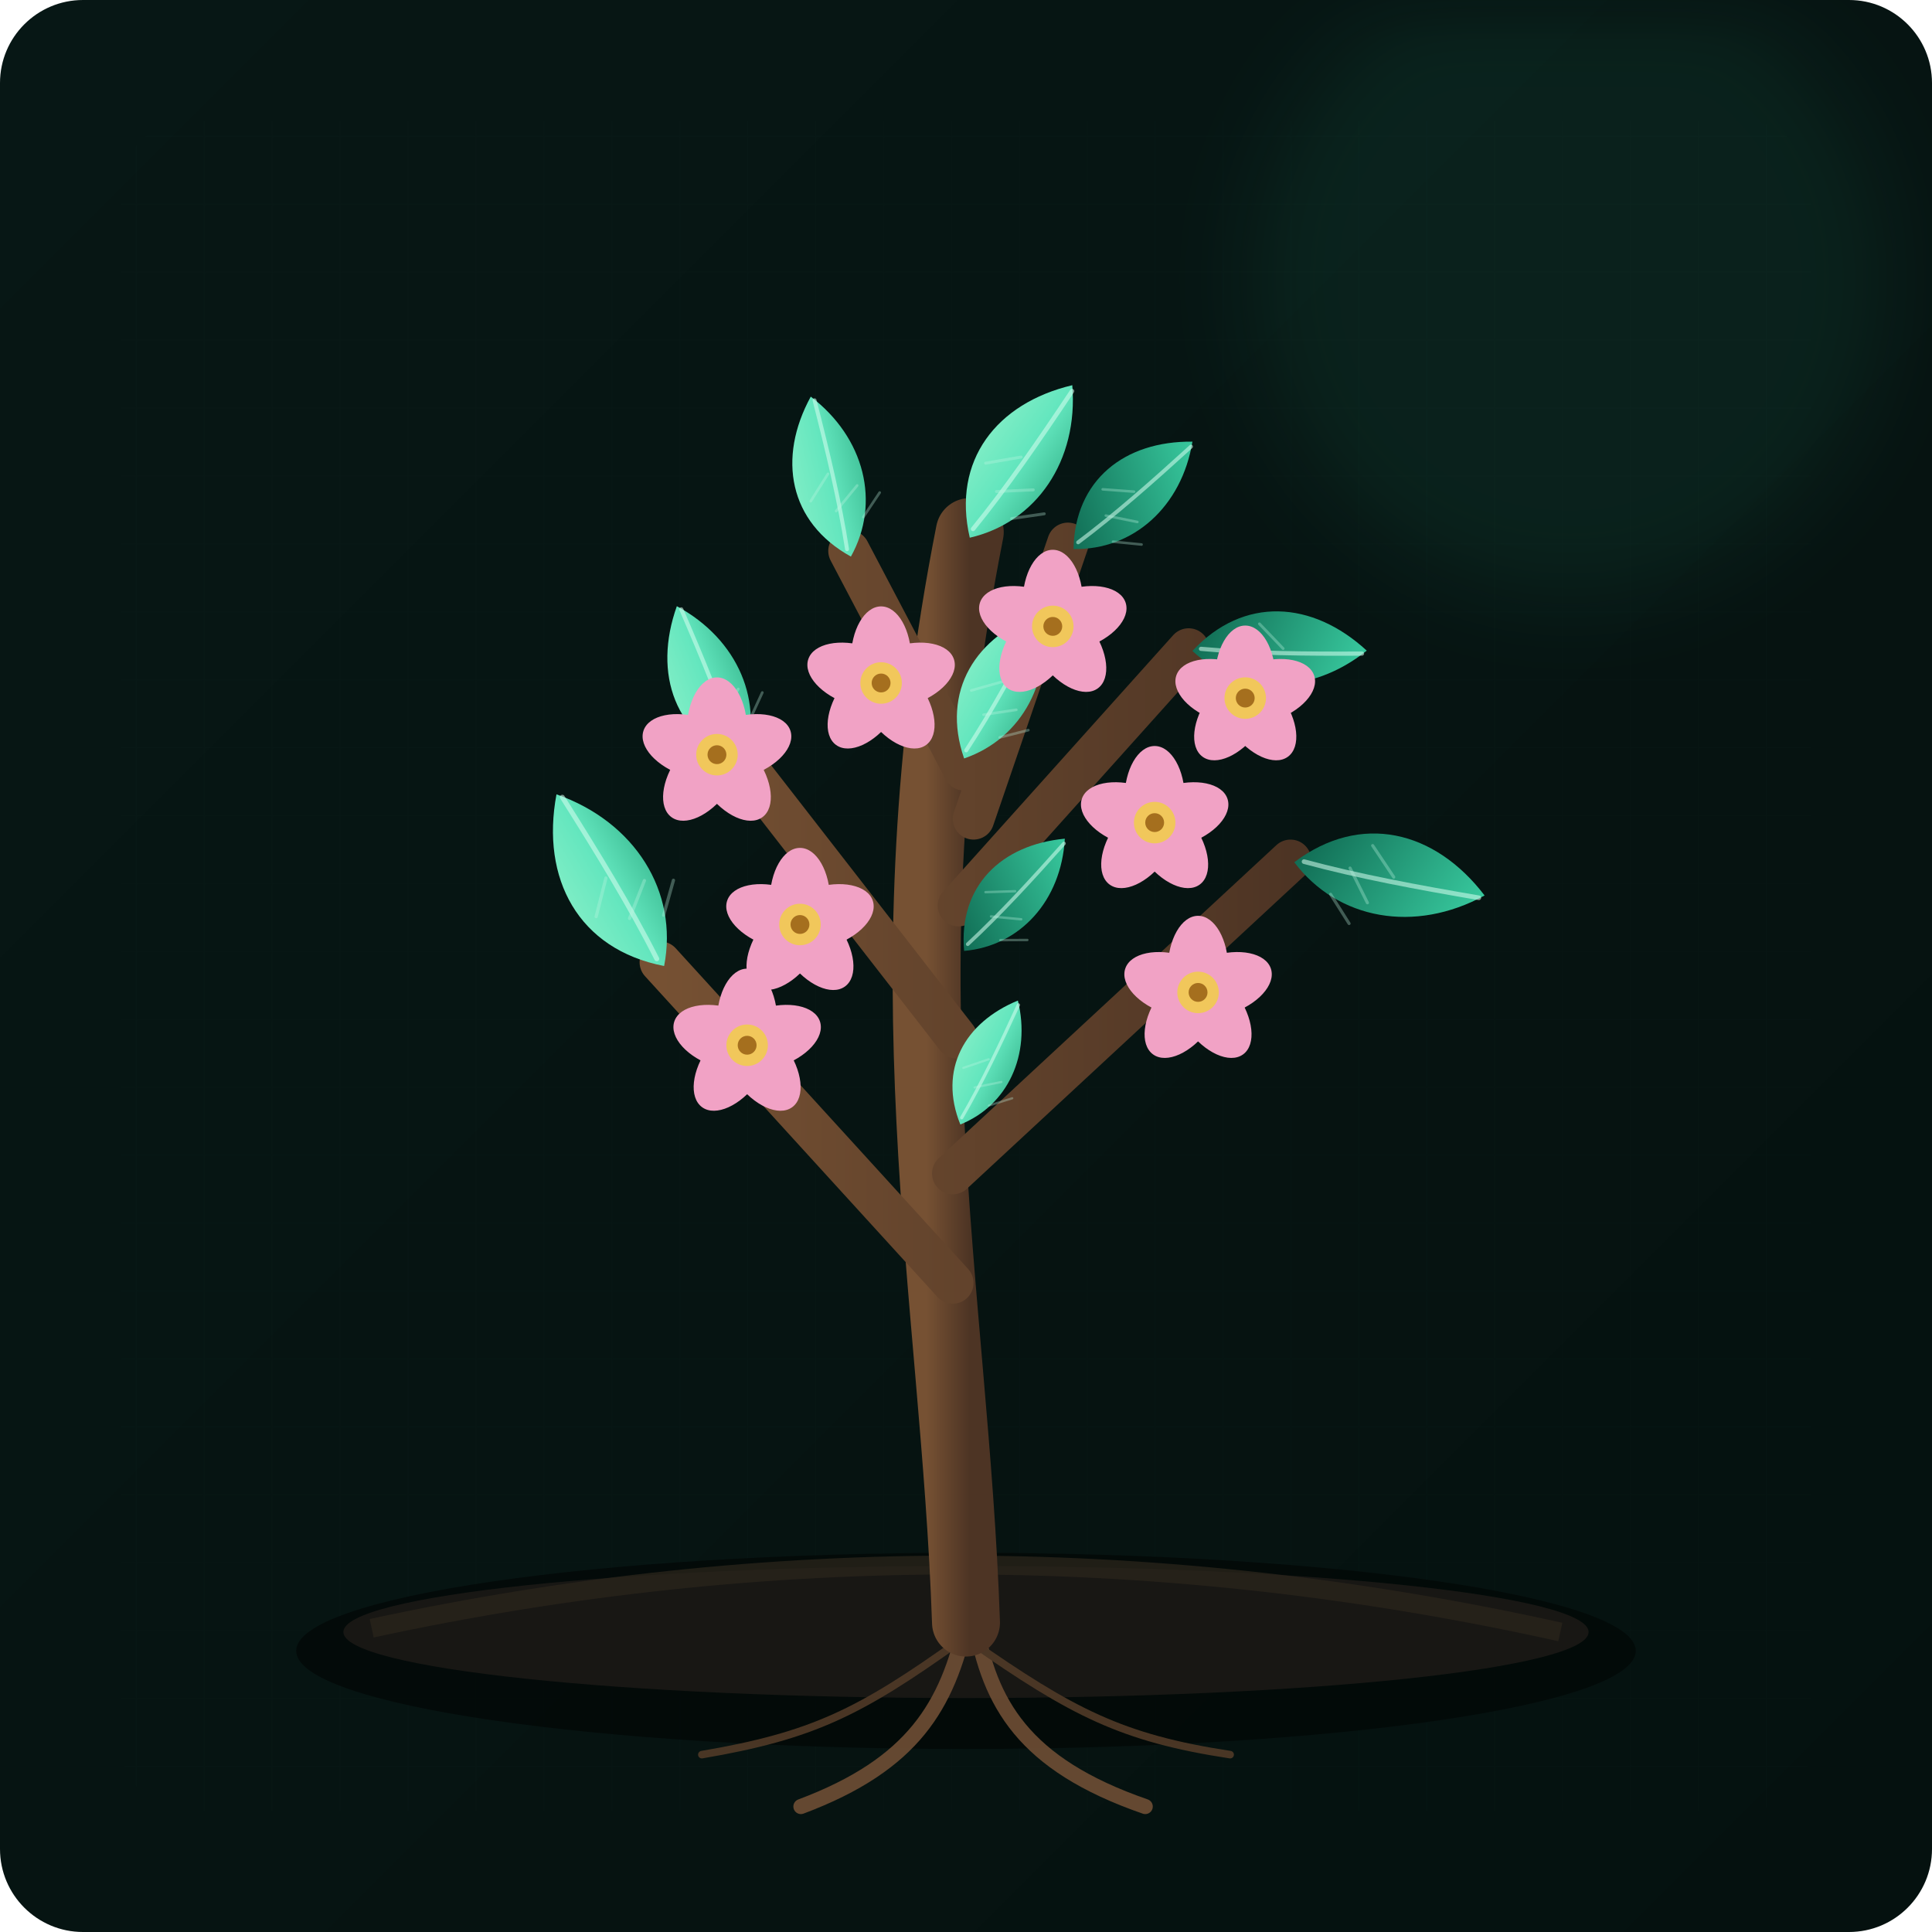
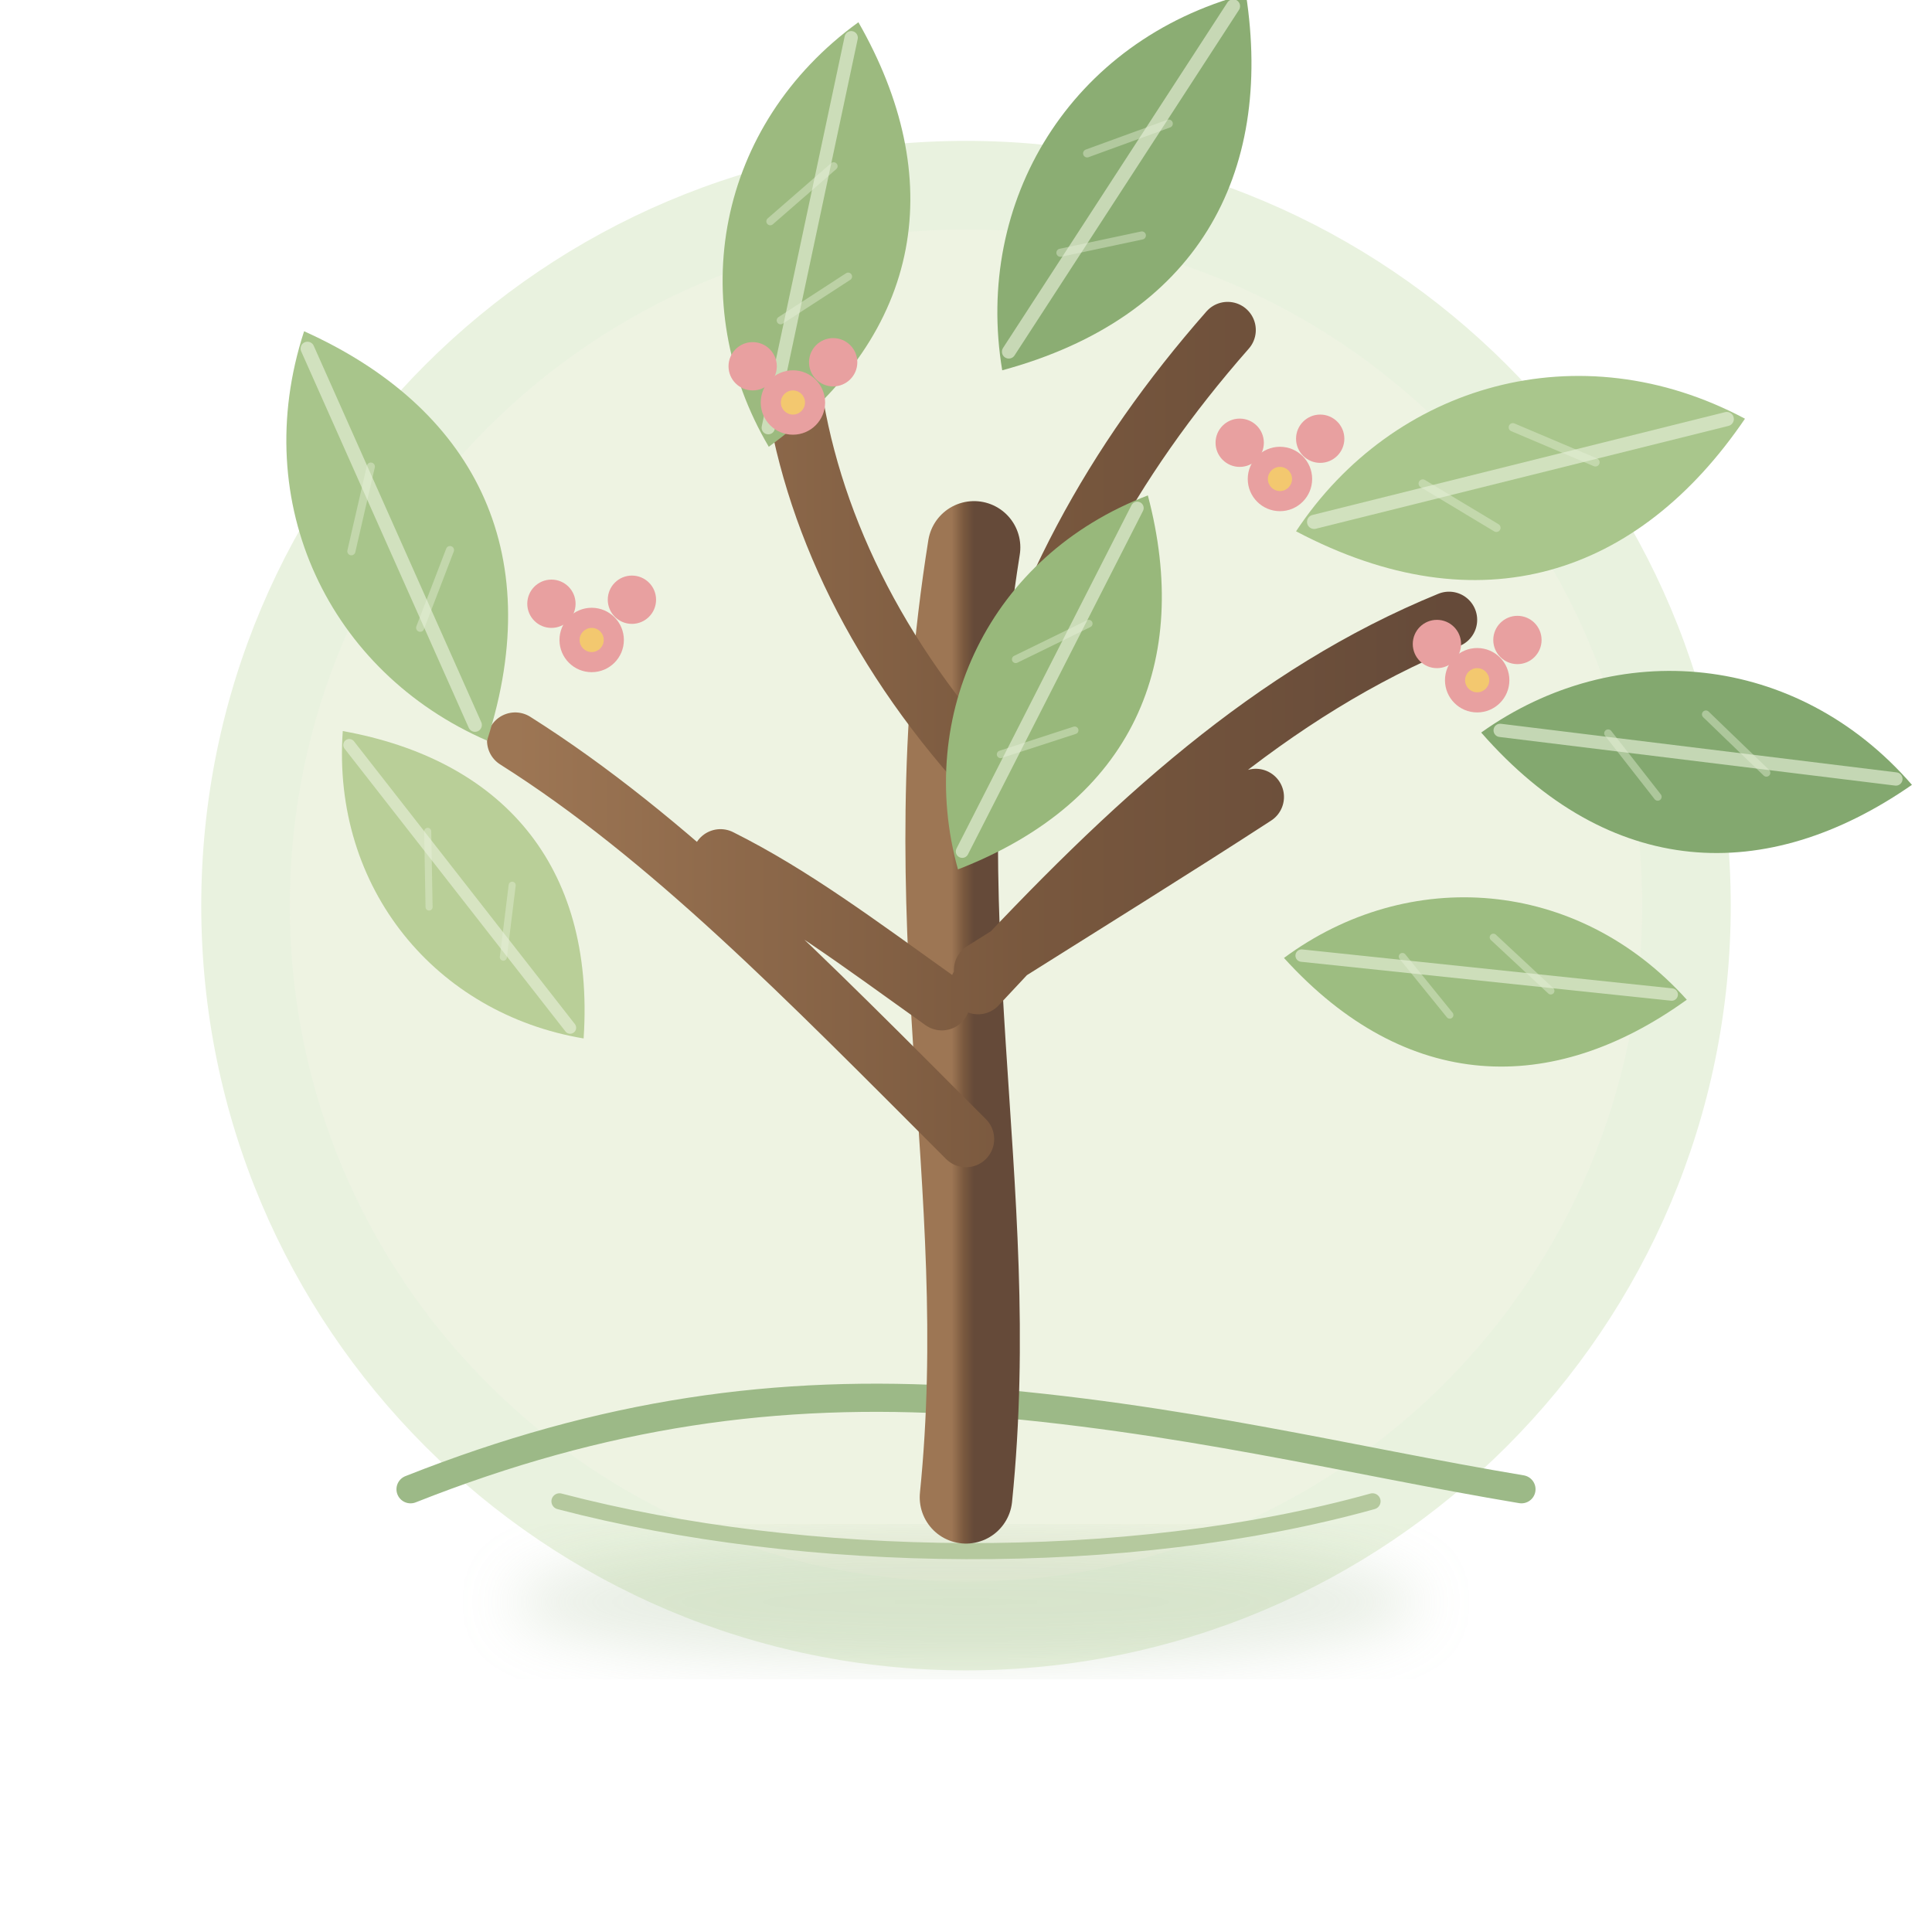
- <svg xmlns="http://www.w3.org/2000/svg" width="1024" height="1024" viewBox="0 0 1024 1024">
+ <svg xmlns="http://www.w3.org/2000/svg" width="480" height="480" viewBox="0 0 480 480" fill="none">
  <defs>
-     <linearGradient id="xbg" x1="0" y1="0" x2="1" y2="1">
-       <stop stop-color="#071715" />
-       <stop offset="1" stop-color="#05110F" />
+     <radialGradient id="halo" cx="0" cy="0" r="1" gradientTransform="translate(236 194) rotate(90) scale(210)">
+       <stop stop-color="#f8f5e9" />
+       <stop offset="1" stop-color="#e9f2df" />
+     </radialGradient>
+     <linearGradient id="wood" x1="0" y1="0" x2="1" y2="0">
+       <stop stop-color="#9d7654" />
+       <stop offset=".55" stop-color="#79583e" />
+       <stop offset="1" stop-color="#654a39" />
    </linearGradient>
-     <linearGradient id="xleaf" x1="0" y1="0" x2="1" y2="1">
-       <stop stop-color="#9AF4CC" />
-       <stop offset=".5" stop-color="#63E6BE" />
-       <stop offset="1" stop-color="#1E9B72" />
+     <linearGradient id="pot" x1="0" y1="0" x2="1" y2="1">
+       <stop stop-color="#e5a77e" />
+       <stop offset="1" stop-color="#c87f62" />
    </linearGradient>
-     <linearGradient id="xleafDark" x1="0" y1="1" x2="1" y2="0">
-       <stop stop-color="#106B53" />
-       <stop offset="1" stop-color="#38C99E" />
-     </linearGradient>
-     <linearGradient id="xwood" x1="0" y1="0" x2="1" y2="0">
-       <stop stop-color="#765133" />
-       <stop offset="1" stop-color="#4D3424" />
-     </linearGradient>
-     <linearGradient id="xgold" x1="0" y1="0" x2="1" y2="1">
-       <stop stop-color="#FFE99A" />
-       <stop offset="1" stop-color="#D89A2B" />
-     </linearGradient>
-     <linearGradient id="xring" x1="0" y1="0" x2="1" y2="1">
-       <stop stop-color="#63E6BE" />
-       <stop offset="1" stop-color="#0C8E70" />
-     </linearGradient>
-     <filter id="xshadow" x="-30%" y="-30%" width="160%" height="170%">
-       <feDropShadow dx="0" dy="10" stdDeviation="13" flood-color="#000" flood-opacity=".30" />
+     <filter id="soft">
+       <feGaussianBlur stdDeviation="7" />
    </filter>
-     <filter id="xglow" x="-80%" y="-80%" width="260%" height="260%">
-       <feGaussianBlur stdDeviation="22" />
-     </filter>
-     <pattern id="xgrid" width="36" height="36" patternUnits="userSpaceOnUse">
-       <path d="M36 0H0V36" fill="none" stroke="#173B34" stroke-width="1" opacity=".42" />
-     </pattern>
  </defs>
-   <rect width="1024" height="1024" rx="44" fill="url(#xbg)" />
-   <rect x="64" y="64" width="896" height="896" rx="36" fill="url(#xgrid)" opacity=".13" />
-   <circle cx="832" cy="148" r="170" fill="#34D9A3" opacity=".07" filter="url(#xglow)" />
-   <g transform="translate(0 10)">
-     <ellipse cx="512" cy="865" rx="355" ry="52" fill="#020706" opacity=".75" />
-     <ellipse cx="512" cy="855" rx="330" ry="35" fill="#181714" />
-     <path d="M197 853 Q 512 785 827 855" fill="none" stroke="#2A241B" stroke-width="10" opacity=".75" />
-     <g opacity=".95">
-       <path d="M512 850 C 502.0 893.75, 484.5 925.0, 424.5 947.5" fill="none" stroke="#694A32" stroke-width="8" stroke-linecap="round" />
-       <path d="M517.0 850 C 524.5 892.5, 542.0 925.0, 607.0 947.5" fill="none" stroke="#694A32" stroke-width="8" stroke-linecap="round" />
-       <path d="M508.25 860.0 C 455.75 897.5, 430.75 910.0, 372.0 920.0" fill="none" stroke="#4D3826" stroke-width="4" stroke-linecap="round" />
-       <path d="M514.5 860.0 C 568.25 897.5, 594.5 911.25, 652.0 920.0" fill="none" stroke="#4D3826" stroke-width="4" stroke-linecap="round" />
-     </g>
-     <path d="M512 850 C506 674 467 510 514 272" stroke="url(#xwood)" stroke-width="36" fill="none" stroke-linecap="round" />
-     <path d="M505 670 L350 500 M505 612 L684 446 M507 540 L392 392 M508 470 L630 334 M511 398 L450 282 M516 424 L566 278" stroke="url(#xwood)" stroke-width="22" fill="none" stroke-linecap="round" />
-     <g transform="translate(352 502) rotate(-64) scale(0.86)">
-       <path d="M0 0 C -14 -52, 15 -92, 66 -106 C 72 -55, 45 -12, 0 0 Z" fill="url(#xleaf)" />
-       <path d="M2 -6 C 24 -35, 45 -68, 66 -102" fill="none" stroke="#D7FFF0" stroke-width="3" opacity=".55" stroke-linecap="round" />
-       <path d="M17 -32 L42 -34 M9 -51 L33 -56 M28 -14 L50 -18" fill="none" stroke="#C1F6E3" stroke-width="2" opacity=".32" stroke-linecap="round" />
-     </g>
-     <g transform="translate(686 447) rotate(68) scale(0.82)">
-       <path d="M0 0 C -14 -52, 15 -92, 66 -106 C 72 -55, 45 -12, 0 0 Z" fill="url(#xleafDark)" />
-       <path d="M2 -6 C 24 -35, 45 -68, 66 -102" fill="none" stroke="#D7FFF0" stroke-width="3" opacity=".55" stroke-linecap="round" />
-       <path d="M17 -32 L42 -34 M9 -51 L33 -56 M28 -14 L50 -18" fill="none" stroke="#C1F6E3" stroke-width="2" opacity=".32" stroke-linecap="round" />
-     </g>
-     <g transform="translate(394 394) rotate(-55) scale(0.72)">
-       <path d="M0 0 C -14 -52, 15 -92, 66 -106 C 72 -55, 45 -12, 0 0 Z" fill="url(#xleaf)" />
-       <path d="M2 -6 C 24 -35, 45 -68, 66 -102" fill="none" stroke="#D7FFF0" stroke-width="3" opacity=".55" stroke-linecap="round" />
-       <path d="M17 -32 L42 -34 M9 -51 L33 -56 M28 -14 L50 -18" fill="none" stroke="#C1F6E3" stroke-width="2" opacity=".32" stroke-linecap="round" />
-     </g>
-     <g transform="translate(632 335) rotate(58) scale(0.74)">
-       <path d="M0 0 C -14 -52, 15 -92, 66 -106 C 72 -55, 45 -12, 0 0 Z" fill="url(#xleafDark)" />
-       <path d="M2 -6 C 24 -35, 45 -68, 66 -102" fill="none" stroke="#D7FFF0" stroke-width="3" opacity=".55" stroke-linecap="round" />
-       <path d="M17 -32 L42 -34 M9 -51 L33 -56 M28 -14 L50 -18" fill="none" stroke="#C1F6E3" stroke-width="2" opacity=".32" stroke-linecap="round" />
-     </g>
-     <g transform="translate(451 285) rotate(-46) scale(0.7)">
-       <path d="M0 0 C -14 -52, 15 -92, 66 -106 C 72 -55, 45 -12, 0 0 Z" fill="url(#xleaf)" />
-       <path d="M2 -6 C 24 -35, 45 -68, 66 -102" fill="none" stroke="#D7FFF0" stroke-width="3" opacity=".55" stroke-linecap="round" />
-       <path d="M17 -32 L42 -34 M9 -51 L33 -56 M28 -14 L50 -18" fill="none" stroke="#C1F6E3" stroke-width="2" opacity=".32" stroke-linecap="round" />
-     </g>
-     <g transform="translate(514 275) rotate(2) scale(0.78)">
-       <path d="M0 0 C -14 -52, 15 -92, 66 -106 C 72 -55, 45 -12, 0 0 Z" fill="url(#xleaf)" />
-       <path d="M2 -6 C 24 -35, 45 -68, 66 -102" fill="none" stroke="#D7FFF0" stroke-width="3" opacity=".55" stroke-linecap="round" />
-       <path d="M17 -32 L42 -34 M9 -51 L33 -56 M28 -14 L50 -18" fill="none" stroke="#C1F6E3" stroke-width="2" opacity=".32" stroke-linecap="round" />
-     </g>
-     <g transform="translate(569 281) rotate(16) scale(0.68)">
-       <path d="M0 0 C -14 -52, 15 -92, 66 -106 C 72 -55, 45 -12, 0 0 Z" fill="url(#xleafDark)" />
-       <path d="M2 -6 C 24 -35, 45 -68, 66 -102" fill="none" stroke="#D7FFF0" stroke-width="3" opacity=".55" stroke-linecap="round" />
-       <path d="M17 -32 L42 -34 M9 -51 L33 -56 M28 -14 L50 -18" fill="none" stroke="#C1F6E3" stroke-width="2" opacity=".32" stroke-linecap="round" />
-     </g>
-     <g transform="translate(511 392) rotate(-4) scale(0.7)">
-       <path d="M0 0 C -14 -52, 15 -92, 66 -106 C 72 -55, 45 -12, 0 0 Z" fill="url(#xleaf)" />
-       <path d="M2 -6 C 24 -35, 45 -68, 66 -102" fill="none" stroke="#D7FFF0" stroke-width="3" opacity=".55" stroke-linecap="round" />
-       <path d="M17 -32 L42 -34 M9 -51 L33 -56 M28 -14 L50 -18" fill="none" stroke="#C1F6E3" stroke-width="2" opacity=".32" stroke-linecap="round" />
-     </g>
-     <g transform="translate(511 494) rotate(10) scale(0.64)">
-       <path d="M0 0 C -14 -52, 15 -92, 66 -106 C 72 -55, 45 -12, 0 0 Z" fill="url(#xleafDark)" />
-       <path d="M2 -6 C 24 -35, 45 -68, 66 -102" fill="none" stroke="#D7FFF0" stroke-width="3" opacity=".55" stroke-linecap="round" />
-       <path d="M17 -32 L42 -34 M9 -51 L33 -56 M28 -14 L50 -18" fill="none" stroke="#C1F6E3" stroke-width="2" opacity=".32" stroke-linecap="round" />
-     </g>
-     <g transform="translate(509 586) rotate(-7) scale(0.58)">
-       <path d="M0 0 C -14 -52, 15 -92, 66 -106 C 72 -55, 45 -12, 0 0 Z" fill="url(#xleaf)" />
-       <path d="M2 -6 C 24 -35, 45 -68, 66 -102" fill="none" stroke="#D7FFF0" stroke-width="3" opacity=".55" stroke-linecap="round" />
-       <path d="M17 -32 L42 -34 M9 -51 L33 -56 M28 -14 L50 -18" fill="none" stroke="#C1F6E3" stroke-width="2" opacity=".32" stroke-linecap="round" />
-     </g>
-     <g>
-       <ellipse cx="424" cy="467.4" rx="16" ry="28" fill="#F1A2C5" transform="rotate(0 424 480)" />
-       <ellipse cx="424" cy="467.4" rx="16" ry="28" fill="#F1A2C5" transform="rotate(72 424 480)" />
-       <ellipse cx="424" cy="467.4" rx="16" ry="28" fill="#F1A2C5" transform="rotate(144 424 480)" />
-       <ellipse cx="424" cy="467.4" rx="16" ry="28" fill="#F1A2C5" transform="rotate(216 424 480)" />
-       <ellipse cx="424" cy="467.4" rx="16" ry="28" fill="#F1A2C5" transform="rotate(288 424 480)" />
-       <circle cx="424" cy="480" r="11" fill="#F1C75B" />
-       <circle cx="424" cy="480" r="5" fill="#A56F1E" />
-     </g>
-     <g>
-       <ellipse cx="612" cy="413.4" rx="16" ry="28" fill="#F1A2C5" transform="rotate(0 612 426)" />
-       <ellipse cx="612" cy="413.4" rx="16" ry="28" fill="#F1A2C5" transform="rotate(72 612 426)" />
-       <ellipse cx="612" cy="413.4" rx="16" ry="28" fill="#F1A2C5" transform="rotate(144 612 426)" />
-       <ellipse cx="612" cy="413.4" rx="16" ry="28" fill="#F1A2C5" transform="rotate(216 612 426)" />
-       <ellipse cx="612" cy="413.4" rx="16" ry="28" fill="#F1A2C5" transform="rotate(288 612 426)" />
-       <circle cx="612" cy="426" r="11" fill="#F1C75B" />
-       <circle cx="612" cy="426" r="5" fill="#A56F1E" />
-     </g>
-     <g>
-       <ellipse cx="467" cy="339.4" rx="16" ry="28" fill="#F1A2C5" transform="rotate(0 467 352)" />
-       <ellipse cx="467" cy="339.4" rx="16" ry="28" fill="#F1A2C5" transform="rotate(72 467 352)" />
-       <ellipse cx="467" cy="339.4" rx="16" ry="28" fill="#F1A2C5" transform="rotate(144 467 352)" />
-       <ellipse cx="467" cy="339.4" rx="16" ry="28" fill="#F1A2C5" transform="rotate(216 467 352)" />
-       <ellipse cx="467" cy="339.4" rx="16" ry="28" fill="#F1A2C5" transform="rotate(288 467 352)" />
-       <circle cx="467" cy="352" r="11" fill="#F1C75B" />
-       <circle cx="467" cy="352" r="5" fill="#A56F1E" />
-     </g>
-     <g>
-       <ellipse cx="558" cy="309.4" rx="16" ry="28" fill="#F1A2C5" transform="rotate(0 558 322)" />
-       <ellipse cx="558" cy="309.4" rx="16" ry="28" fill="#F1A2C5" transform="rotate(72 558 322)" />
-       <ellipse cx="558" cy="309.4" rx="16" ry="28" fill="#F1A2C5" transform="rotate(144 558 322)" />
-       <ellipse cx="558" cy="309.4" rx="16" ry="28" fill="#F1A2C5" transform="rotate(216 558 322)" />
-       <ellipse cx="558" cy="309.4" rx="16" ry="28" fill="#F1A2C5" transform="rotate(288 558 322)" />
-       <circle cx="558" cy="322" r="11" fill="#F1C75B" />
-       <circle cx="558" cy="322" r="5" fill="#A56F1E" />
-     </g>
-     <g>
-       <ellipse cx="396" cy="531.4" rx="16" ry="28" fill="#F1A2C5" transform="rotate(0 396 544)" />
-       <ellipse cx="396" cy="531.4" rx="16" ry="28" fill="#F1A2C5" transform="rotate(72 396 544)" />
-       <ellipse cx="396" cy="531.4" rx="16" ry="28" fill="#F1A2C5" transform="rotate(144 396 544)" />
-       <ellipse cx="396" cy="531.4" rx="16" ry="28" fill="#F1A2C5" transform="rotate(216 396 544)" />
-       <ellipse cx="396" cy="531.4" rx="16" ry="28" fill="#F1A2C5" transform="rotate(288 396 544)" />
-       <circle cx="396" cy="544" r="11" fill="#F1C75B" />
-       <circle cx="396" cy="544" r="5" fill="#A56F1E" />
-     </g>
-     <g>
-       <ellipse cx="635" cy="503.4" rx="16" ry="28" fill="#F1A2C5" transform="rotate(0 635 516)" />
-       <ellipse cx="635" cy="503.4" rx="16" ry="28" fill="#F1A2C5" transform="rotate(72 635 516)" />
-       <ellipse cx="635" cy="503.4" rx="16" ry="28" fill="#F1A2C5" transform="rotate(144 635 516)" />
-       <ellipse cx="635" cy="503.4" rx="16" ry="28" fill="#F1A2C5" transform="rotate(216 635 516)" />
-       <ellipse cx="635" cy="503.4" rx="16" ry="28" fill="#F1A2C5" transform="rotate(288 635 516)" />
-       <circle cx="635" cy="516" r="11" fill="#F1C75B" />
-       <circle cx="635" cy="516" r="5" fill="#A56F1E" />
-     </g>
+   <circle cx="240" cy="225" r="190" fill="url(#halo)" />
+   <circle cx="240" cy="225" r="168" fill="#f7f5e9" opacity=".34" />
+   <ellipse cx="240" cy="398" rx="113" ry="16" fill="#9bb58b" opacity=".23" filter="url(#soft)" />
+   <path d="M102 370c48-19 91-25 138-22 53 4 96 15 138 22" stroke="#9cb987" stroke-width="7" stroke-linecap="round" fill="none" />
+   <path d="M139 373c61 16 141 17 202 0" stroke="#b5c99e" stroke-width="4" stroke-linecap="round" fill="none" />
+   <path d="M240 372c8-79-13-142 2-236" stroke="url(#wood)" stroke-width="23" stroke-linecap="round" />
+   <path d="M240 283c-40-40-74-75-112-99m115 61c38-41 73-73 117-91m-118 35c-28-32-43-67-46-101m50 106c11-44 30-79 59-112m-71 167c-21-15-37-27-55-36m65 28c27-17 48-30 68-43" stroke="url(#wood)" stroke-width="14" stroke-linecap="round" fill="none" />
+   <g transform="translate(121 184) rotate(-56) scale(1.55)">
+     <path d="M0 0C-5-27 10-53 38-61c5 29-7 52-38 61Z" fill="#a8c58b" />
+     <path d="M1-3 36-59" stroke="#e7f0d9" stroke-width="2.2" opacity=".65" stroke-linecap="round" />
+     <path d="m9-19 13-3m-9-13 13-5" stroke="#e7f0d9" stroke-width="1.3" opacity=".42" stroke-linecap="round" />
  </g>
-   <g>
-     <ellipse cx="380" cy="387.04" rx="16" ry="28" fill="#F1A2C5" transform="rotate(0 380 400)" />
-     <ellipse cx="380" cy="387.04" rx="16" ry="28" fill="#F1A2C5" transform="rotate(72 380 400)" />
-     <ellipse cx="380" cy="387.04" rx="16" ry="28" fill="#F1A2C5" transform="rotate(144 380 400)" />
-     <ellipse cx="380" cy="387.04" rx="16" ry="28" fill="#F1A2C5" transform="rotate(216 380 400)" />
-     <ellipse cx="380" cy="387.04" rx="16" ry="28" fill="#F1A2C5" transform="rotate(288 380 400)" />
-     <circle cx="380" cy="400" r="11" fill="#F1C75B" />
-     <circle cx="380" cy="400" r="5" fill="#A56F1E" />
+   <g transform="translate(191 111) rotate(-20) scale(1.5)">
+     <path d="M0 0C-5-27 10-53 38-61c5 29-7 52-38 61Z" fill="#9cba7f" />
+     <path d="M1-3 36-59" stroke="#e7f0d9" stroke-width="2.2" opacity=".65" stroke-linecap="round" />
+     <path d="m9-19 13-3m-9-13 13-5" stroke="#e7f0d9" stroke-width="1.3" opacity=".42" stroke-linecap="round" />
  </g>
-   <g>
-     <ellipse cx="660" cy="359.56" rx="16" ry="28" fill="#F1A2C5" transform="rotate(0 660 370)" />
-     <ellipse cx="660" cy="359.56" rx="16" ry="28" fill="#F1A2C5" transform="rotate(72 660 370)" />
-     <ellipse cx="660" cy="359.56" rx="16" ry="28" fill="#F1A2C5" transform="rotate(144 660 370)" />
-     <ellipse cx="660" cy="359.56" rx="16" ry="28" fill="#F1A2C5" transform="rotate(216 660 370)" />
-     <ellipse cx="660" cy="359.56" rx="16" ry="28" fill="#F1A2C5" transform="rotate(288 660 370)" />
-     <circle cx="660" cy="370" r="11" fill="#F1C75B" />
-     <circle cx="660" cy="370" r="5" fill="#A56F1E" />
+   <g transform="translate(249 92) rotate(1) scale(1.55)">
+     <path d="M0 0C-5-27 10-53 38-61c5 29-7 52-38 61Z" fill="#8bad73" />
+     <path d="M1-3 36-59" stroke="#e7f0d9" stroke-width="2.2" opacity=".65" stroke-linecap="round" />
+     <path d="m9-19 13-3m-9-13 13-5" stroke="#e7f0d9" stroke-width="1.3" opacity=".42" stroke-linecap="round" />
+   </g>
+   <g transform="translate(322 132) rotate(44) scale(1.6)">
+     <path d="M0 0C-5-27 10-53 38-61c5 29-7 52-38 61Z" fill="#a9c68c" />
+     <path d="M1-3 36-59" stroke="#e7f0d9" stroke-width="2.2" opacity=".65" stroke-linecap="round" />
+     <path d="m9-19 13-3m-9-13 13-5" stroke="#e7f0d9" stroke-width="1.3" opacity=".42" stroke-linecap="round" />
+   </g>
+   <g transform="translate(368 182) rotate(65) scale(1.5)">
+     <path d="M0 0C-5-27 10-53 38-61c5 29-7 52-38 61Z" fill="#83a86f" />
+     <path d="M1-3 36-59" stroke="#e7f0d9" stroke-width="2.2" opacity=".65" stroke-linecap="round" />
+     <path d="m9-19 13-3m-9-13 13-5" stroke="#e7f0d9" stroke-width="1.3" opacity=".42" stroke-linecap="round" />
+   </g>
+   <g transform="translate(145 258) rotate(-70) scale(1.35)">
+     <path d="M0 0C-5-27 10-53 38-61c5 29-7 52-38 61Z" fill="#b9cf98" />
+     <path d="M1-3 36-59" stroke="#e7f0d9" stroke-width="2.2" opacity=".65" stroke-linecap="round" />
+     <path d="m9-19 13-3m-9-13 13-5" stroke="#e7f0d9" stroke-width="1.3" opacity=".42" stroke-linecap="round" />
+   </g>
+   <g transform="translate(238 216) rotate(-5) scale(1.45)">
+     <path d="M0 0C-5-27 10-53 38-61c5 29-7 52-38 61Z" fill="#98b87b" />
+     <path d="M1-3 36-59" stroke="#e7f0d9" stroke-width="2.2" opacity=".65" stroke-linecap="round" />
+     <path d="m9-19 13-3m-9-13 13-5" stroke="#e7f0d9" stroke-width="1.3" opacity=".42" stroke-linecap="round" />
+   </g>
+   <g transform="translate(319 238) rotate(64) scale(1.4)">
+     <path d="M0 0C-5-27 10-53 38-61c5 29-7 52-38 61Z" fill="#9dbd81" />
+     <path d="M1-3 36-59" stroke="#e7f0d9" stroke-width="2.2" opacity=".65" stroke-linecap="round" />
+     <path d="m9-19 13-3m-9-13 13-5" stroke="#e7f0d9" stroke-width="1.3" opacity=".42" stroke-linecap="round" />
+   </g>
+   <g fill="#e8a0a0">
+     <circle cx="147" cy="159" r="8" />
+     <circle cx="137" cy="150" r="6" />
+     <circle cx="157" cy="149" r="6" />
+     <circle cx="197" cy="100" r="8" />
+     <circle cx="187" cy="91" r="6" />
+     <circle cx="207" cy="90" r="6" />
+     <circle cx="318" cy="119" r="8" />
+     <circle cx="308" cy="110" r="6" />
+     <circle cx="328" cy="109" r="6" />
+     <circle cx="367" cy="169" r="8" />
+     <circle cx="357" cy="160" r="6" />
+     <circle cx="377" cy="159" r="6" />
+   </g>
+   <g fill="#f3c86f">
+     <circle cx="147" cy="159" r="3" />
+     <circle cx="197" cy="100" r="3" />
+     <circle cx="318" cy="119" r="3" />
+     <circle cx="367" cy="169" r="3" />
  </g>
</svg>
